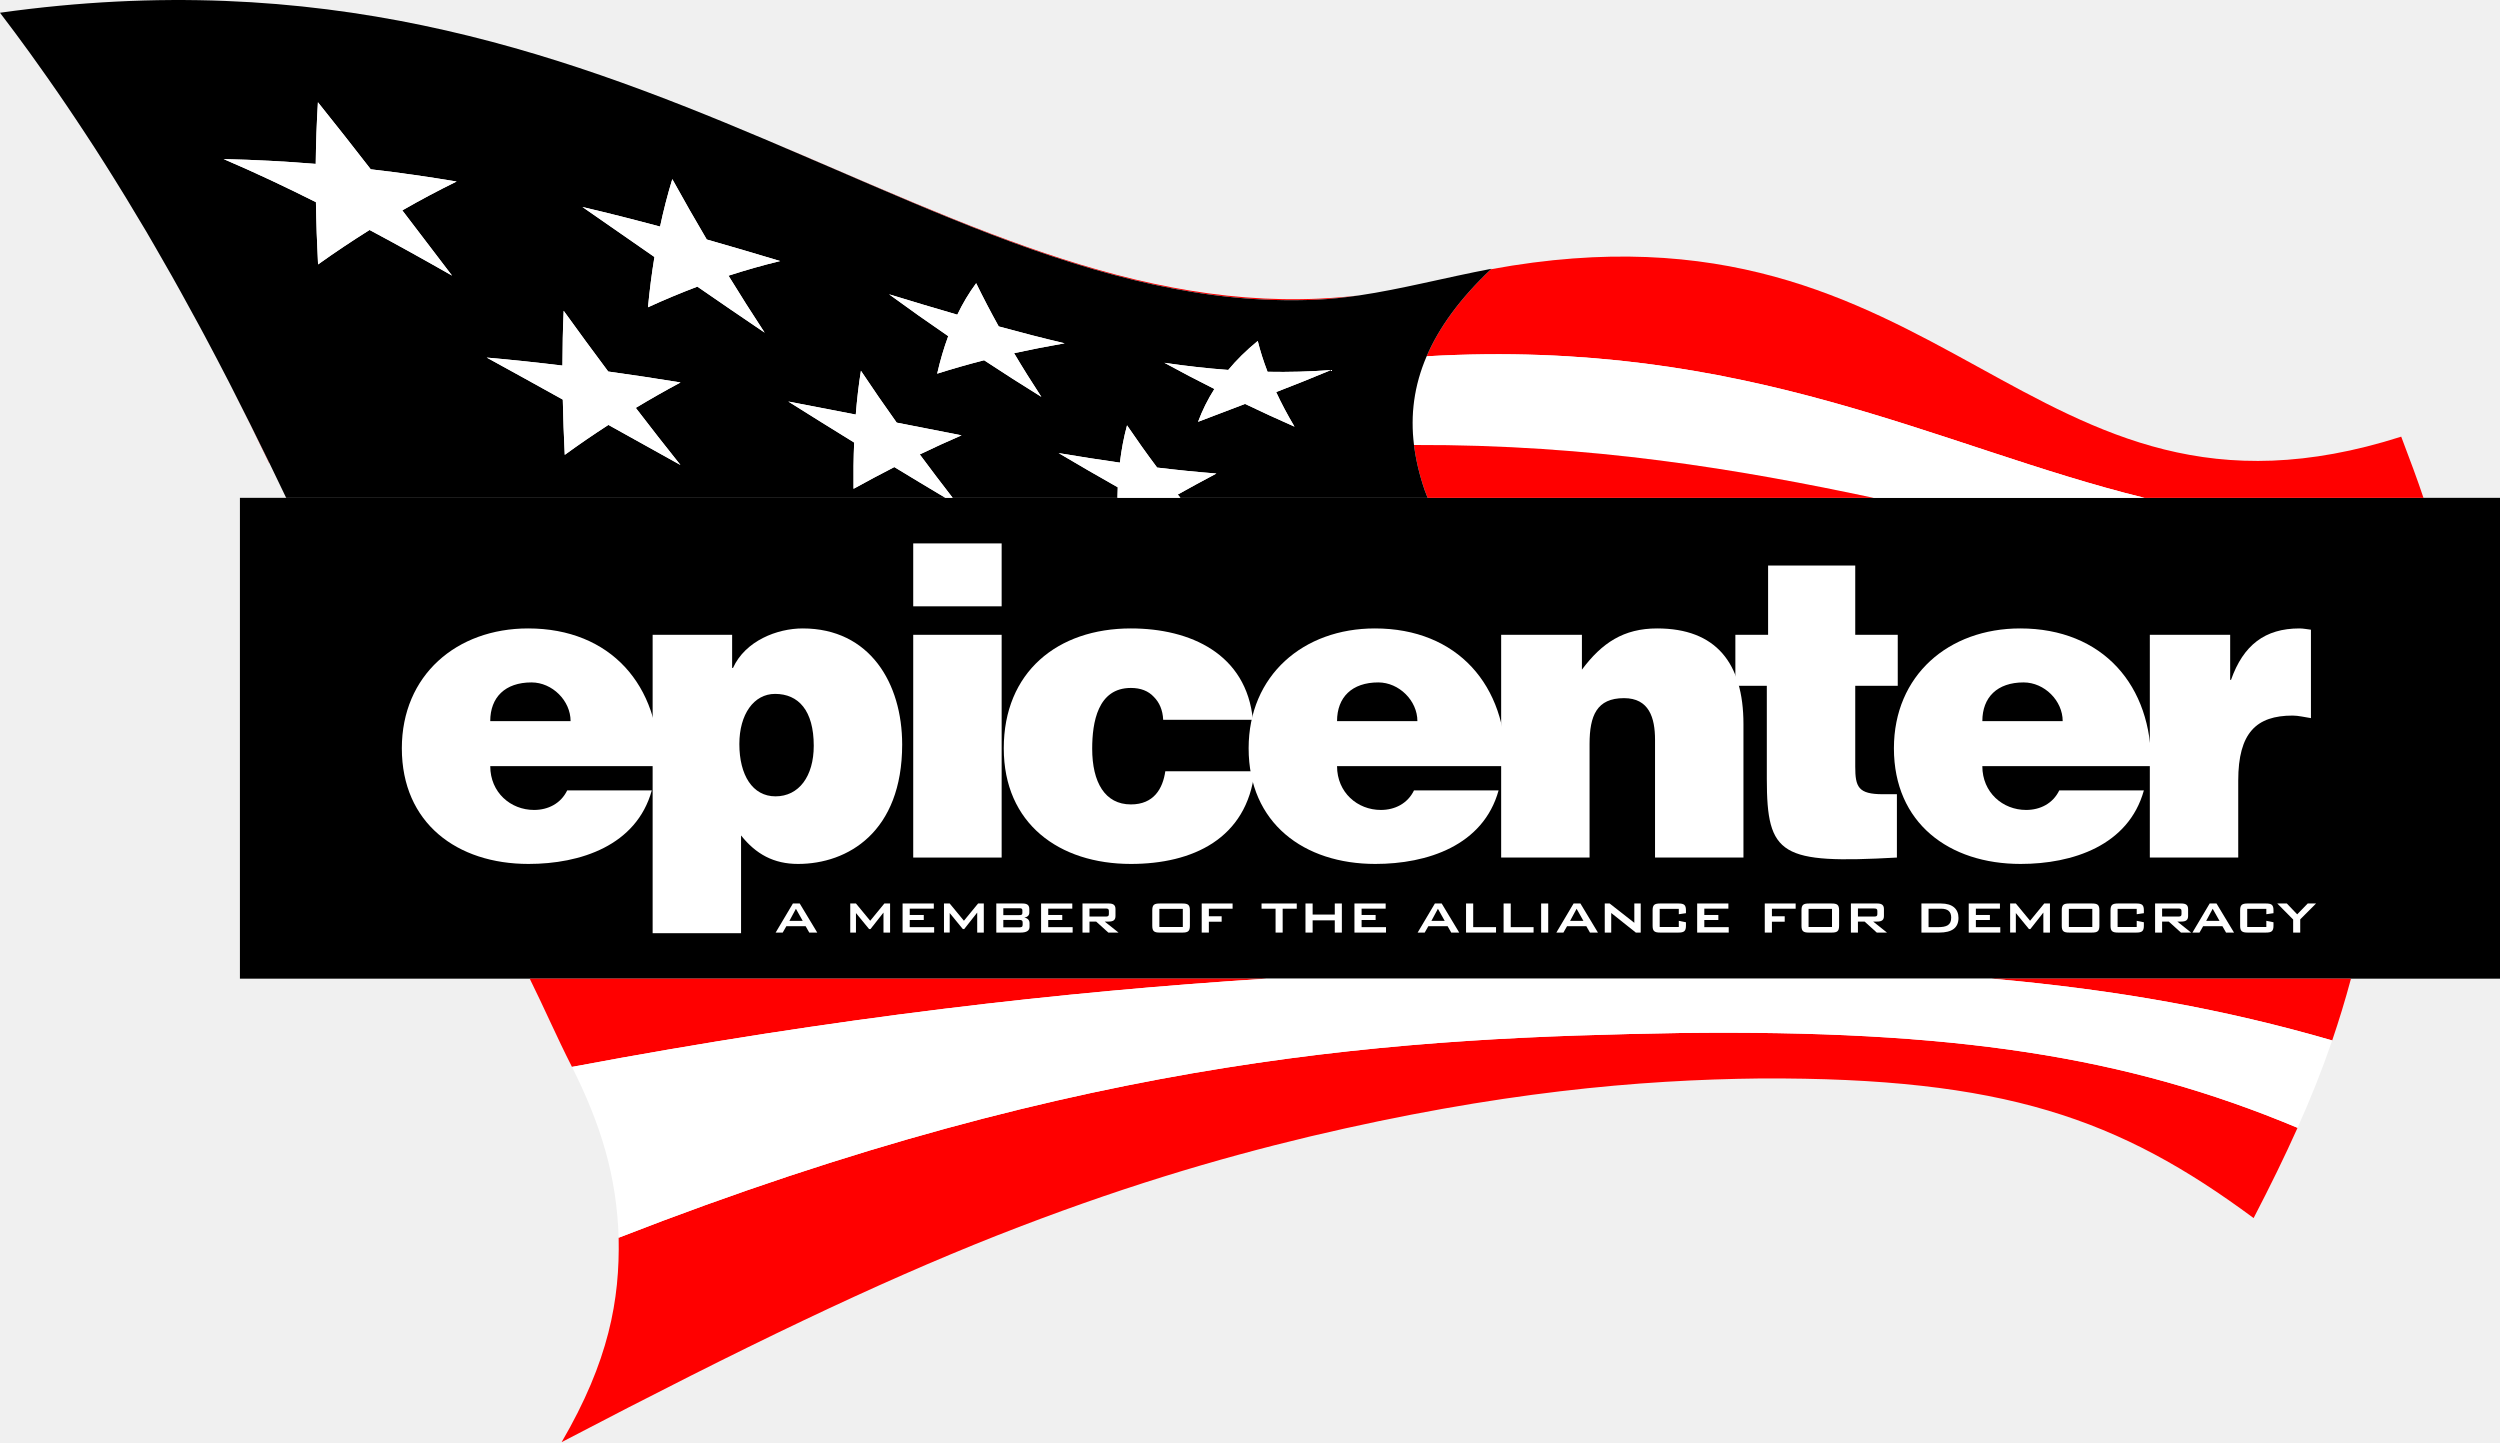
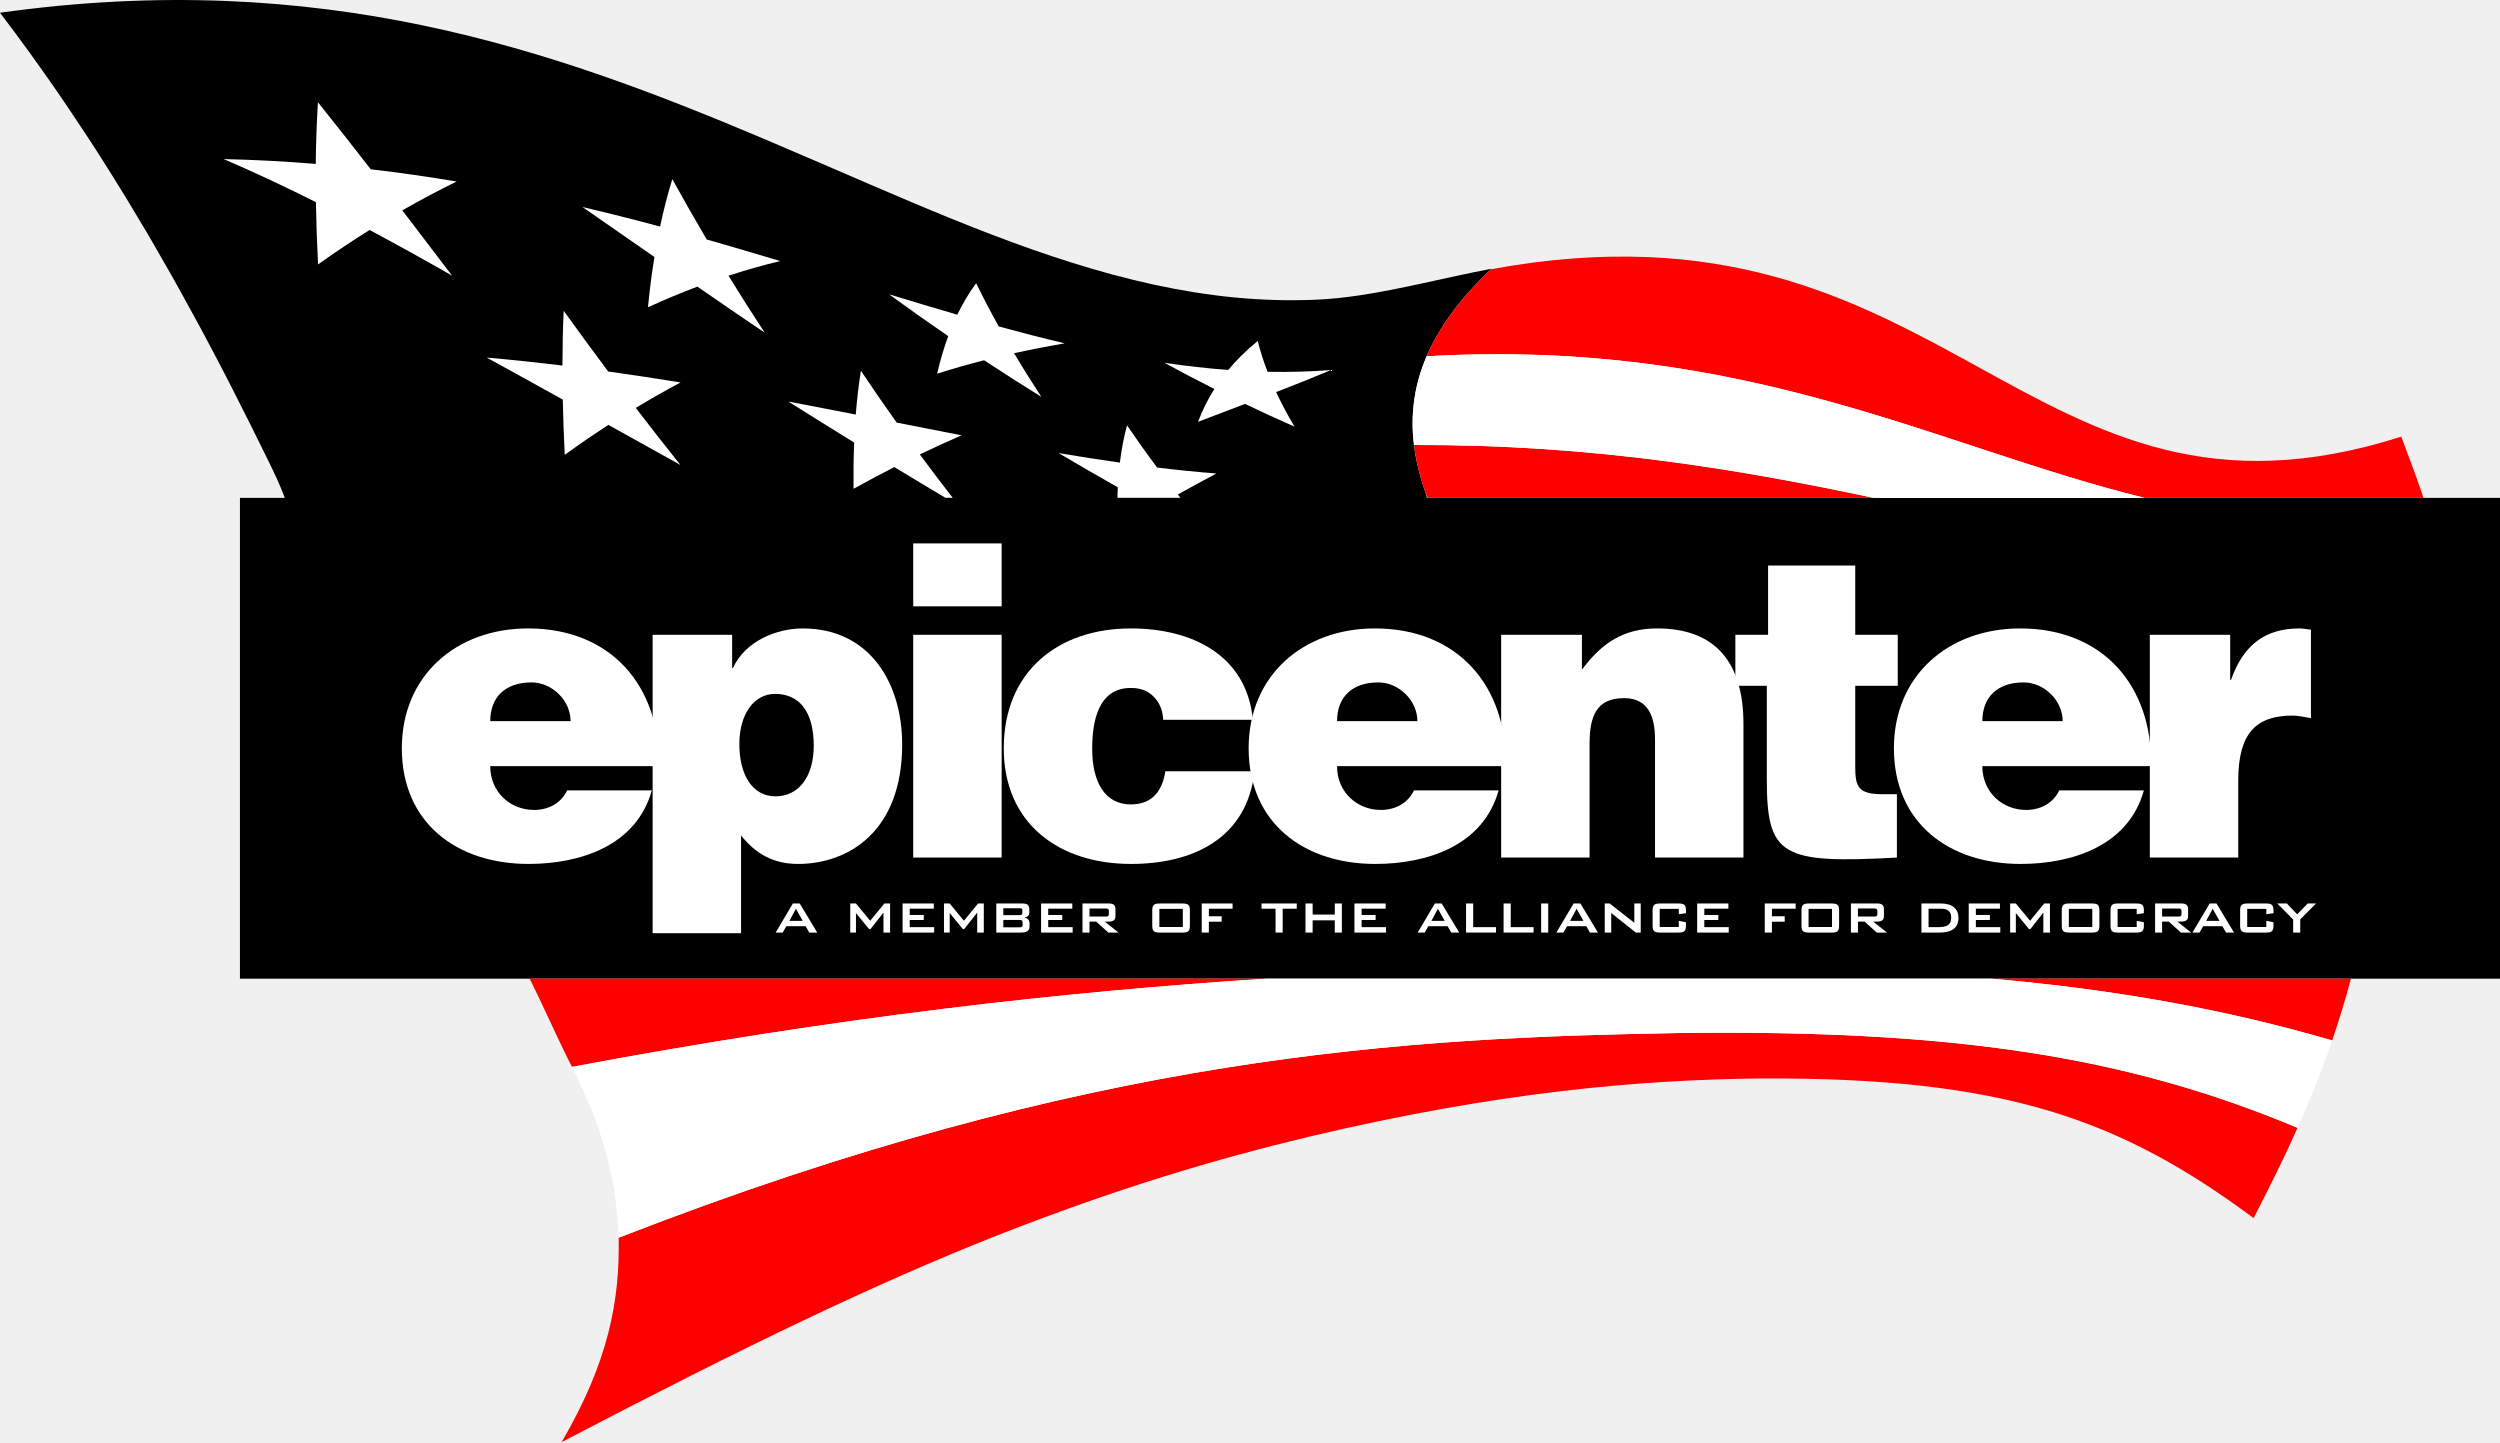
<svg xmlns="http://www.w3.org/2000/svg" version="1.1" id="Layer_1" x="0px" y="0px" width="100%" height="100%" viewBox="0 0 199.951 115.344" enable-background="new 0 0 199.951 115.344" xml:space="preserve">
+   <path d="M114.129,39.817c-0.061-0.284-0.123-0.441-0.176-0.595c-0.428-1.233-0.714-2.441-0.862-3.632  c-0.299-2.419,0.009-4.763,1.011-7.095c0.995-2.314,2.671-4.615,5.145-6.963c0.012-0.012,0.024-0.024,0.037-0.036  c-3.719,0.708-7.187,1.628-10.585,2.131c-1.142,0.169-2.275,0.291-3.408,0.343c-4.501,0.19-8.695-0.271-13.048-1.213  c-8.709-1.912-16.91-5.521-26.051-9.469c-1.683-0.727-3.377-1.455-5.089-2.18C44.194,3.959,25.662-2.575-0.001,1.019  C0.806,2.073,1.597,3.143,2.378,4.22c0.171,0.236,0.34,0.476,0.508,0.712c0.591,0.824,1.176,1.655,1.753,2.493  c0.237,0.344,0.473,0.69,0.707,1.036c0.495,0.729,0.982,1.465,1.469,2.203c0.261,0.4,0.524,0.797,0.783,1.199  c0.536,0.83,1.063,1.67,1.59,2.515c0.294,0.474,0.588,0.948,0.88,1.426c0.547,0.896,1.089,1.797,1.626,2.705  c0.239,0.407,0.475,0.82,0.713,1.229c0.446,0.771,0.892,1.545,1.332,2.326c0.24,0.425,0.479,0.852,0.715,1.279  c0.489,0.882,0.976,1.769,1.459,2.664c0.146,0.275,0.296,0.546,0.443,0.822c0.66,1.237,1.317,2.487,1.966,3.751  c0.081,0.158,0.162,0.318,0.242,0.476c1.005,1.97,2.003,3.964,2.979,5.966c0.418,0.855,0.829,1.722,1.236,2.796h-3.589v38.457  h180.763V39.817H114.129z" />
+   <path fill="#FFFFFF" d="M25.428,8.179c-0.101,1.663-0.155,3.257-0.175,4.93c-2.438-0.2-4.815-0.327-7.364-0.386  c2.599,1.115,4.977,2.241,7.379,3.447c0.026,1.676,0.084,3.286,0.171,4.979c1.371-0.979,2.705-1.867,4.119-2.756  c2.302,1.231,4.432,2.416,6.598,3.652c-1.327-1.744-2.616-3.432-3.979-5.219c1.444-0.83,2.851-1.574,4.344-2.309  c-2.278-0.379-4.495-0.701-6.869-0.977C28.253,11.738,26.889,9.998,25.428,8.179z" />
+   <path fill="#FFFFFF" d="M53.771,14.326c-0.383,1.254-0.699,2.483-0.979,3.795c-2.061-0.553-4.068-1.063-6.207-1.565  c1.993,1.382,3.854,2.674,5.757,3.999c-0.219,1.34-0.385,2.645-0.517,4.021c1.316-0.604,2.596-1.136,3.949-1.652  c1.852,1.283,3.594,2.468,5.383,3.681c-0.994-1.514-1.93-2.988-2.892-4.556c1.378-0.444,2.71-0.827,4.132-1.17  c-1.954-0.588-3.852-1.149-5.871-1.725C55.581,17.552,54.691,15.992,53.771,14.326z" />
+   <path fill="#FFFFFF" d="M76.565,25.169c-1.829-0.53-3.592-1.06-5.458-1.631c1.621,1.184,3.15,2.266,4.733,3.347  c-0.359,0.972-0.643,1.943-0.885,3.001c1.246-0.396,2.459-0.741,3.753-1.073c1.559,1.029,3.042,1.975,4.581,2.929  c-0.777-1.188-1.484-2.317-2.183-3.495c1.329-0.291,2.637-0.545,4.044-0.789c-1.768-0.416-3.474-0.858-5.273-1.351  c-0.649-1.17-1.232-2.288-1.804-3.456C77.487,23.445,77.001,24.263,76.565,25.169z" />
+   <path fill="#FFFFFF" d="M98.236,29.588c-1.722-0.127-3.37-0.314-5.106-0.571c1.363,0.743,2.652,1.418,3.997,2.093  c-0.54,0.852-0.958,1.699-1.307,2.627c1.224-0.474,2.435-0.929,3.759-1.432c1.337,0.643,2.617,1.227,3.956,1.819  c-0.571-0.965-1.046-1.858-1.468-2.767c1.406-0.544,2.816-1.101,4.391-1.762c-1.721,0.131-3.359,0.173-5.078,0.141  c-0.335-0.868-0.586-1.664-0.785-2.467C99.668,28.031,98.911,28.775,98.236,29.588z" />
+   <path fill="#FFFFFF" d="M44.984,29.238c-2.018-0.246-3.978-0.455-6.056-0.639c2.101,1.149,4.063,2.24,6.084,3.361  c0.03,1.491,0.083,2.92,0.157,4.419c1.172-0.854,2.302-1.624,3.491-2.395c1.978,1.099,3.838,2.132,5.76,3.205  c-1.213-1.519-2.366-2.993-3.572-4.567c1.201-0.721,2.358-1.38,3.582-2.034c-1.931-0.312-3.801-0.599-5.785-0.874  c-1.205-1.613-2.357-3.184-3.563-4.857C45.017,26.333,44.987,27.748,44.984,29.238z" />
+   <path fill="#FFFFFF" d="M76.905,34.817c-1.734-0.337-3.41-0.667-5.187-1.016c-0.995-1.396-1.92-2.733-2.861-4.149  c-0.185,1.158-0.315,2.291-0.412,3.504c-1.806-0.356-3.55-0.692-5.399-1.044c1.801,1.132,3.5,2.193,5.27,3.282  c-0.051,1.235-0.064,2.437-0.05,3.7c1.099-0.606,2.153-1.17,3.262-1.739c1.387,0.845,2.728,1.65,4.087,2.461h0.581  c-0.898-1.162-1.763-2.298-2.632-3.472C74.686,35.807,75.763,35.311,76.905,34.817z" />
+   <path fill="#FFFFFF" d="M97.289,37.871c-1.589-0.124-3.125-0.28-4.741-0.476c-0.873-1.165-1.646-2.258-2.407-3.378  c-0.263,0.966-0.443,1.933-0.572,2.984c-1.64-0.233-3.223-0.483-4.899-0.764c1.601,0.945,3.125,1.833,4.729,2.737  c-0.015,0.28-0.017,0.562-0.024,0.842h5.038c-0.071-0.088-0.145-0.176-0.214-0.264C95.226,38.978,96.221,38.436,97.289,37.871z" />
+   <path fill="#FF0000" d="M180.245,97.422c-10.745-7.956-19.961-11.259-39.439-11.167l0,0c-9.74,0.108-20.983,1.085-36.007,4.635l0,0  c-7.511,1.799-15.43,4.138-25.102,7.943l0,0c-9.679,3.829-20.03,8.802-34.778,16.51l0,0c3.777-6.472,4.662-11.38,4.561-16.349l0,0  l0,0l0,0c37.859-14.765,63.147-16.001,84.908-16.374l0,0c21.762-0.267,35.672,1.836,49.371,7.583l0,0l0,0l0,0  C182.698,92.565,181.629,94.751,180.245,97.422z" />
+   <path fill="#FF0000" d="M119.247,21.533c-2.475,2.348-4.15,4.649-5.146,6.963c25.622-1.47,40.87,7.259,57.407,11.321h22.323  c-0.469-1.413-1.056-2.983-1.781-4.893C161.83,44.576,156.088,14.757,119.247,21.533z" />
+   <path fill="#FF0000" d="M113.953,39.223c0.069,0.199,0.152,0.396,0.229,0.595h35.665c-10.726-2.278-22.51-4.276-36.757-4.227  C113.239,36.781,113.525,37.989,113.953,39.223z" />
+   <g>
+     <path fill="#FF0000" d="M159.296,78.274c10.02,0.892,18.687,2.454,27.234,4.941c0.549-1.613,1.035-3.2,1.502-4.941H159.296z" />
+     <path fill="#FF0000" d="M42.367,78.274c1.159,2.334,2.155,4.651,3.38,7.058c21.158-3.983,39.385-6.025,55.555-7.058H42.367z" />
+   </g>
  <g>
    <g>
-       <path fill="#FF0000" d="M180.245,97.422c-10.745-7.956-19.961-11.259-39.439-11.167l0,0c-9.74,0.108-20.983,1.085-36.007,4.635    l0,0c-7.511,1.799-15.43,4.138-25.102,7.943l0,0c-9.679,3.829-20.03,8.802-34.778,16.51l0,0c3.777-6.472,4.662-11.38,4.561-16.349    l0,0l0,0l0,0c37.859-14.765,63.147-16.001,84.908-16.374l0,0c21.762-0.267,35.672,1.836,49.371,7.583l0,0l0,0l0,0    C182.698,92.565,181.629,94.751,180.245,97.422z" />
-       <rect x="19.189" y="39.817" width="180.763" height="38.457" />
-       <path fill="#FFFFFF" d="M39.21,57.674c0-1.904,1.19-3.094,3.298-3.094c1.666,0,3.128,1.462,3.128,3.094H39.21z M52.709,61.278    c0.102-6.46-3.876-11.016-10.472-11.016c-5.712,0-10.098,3.74-10.098,9.588c0,5.984,4.42,9.248,10.132,9.248    c4.148,0,8.636-1.462,9.86-5.882h-6.766c-0.51,1.054-1.53,1.564-2.652,1.564c-1.87,0-3.502-1.394-3.502-3.502H52.709z" />
-       <path fill="#FFFFFF" d="M62.024,63.692c-1.836,0-2.89-1.7-2.89-4.182c0-2.38,1.156-4.012,2.856-4.012    c1.87,0,3.094,1.326,3.094,4.148C65.084,62.094,63.894,63.692,62.024,63.692z M52.198,50.772V74.64h7.072v-7.82    c1.19,1.496,2.618,2.278,4.556,2.278c3.978,0,8.33-2.55,8.33-9.554c0-4.896-2.584-9.282-7.956-9.282    c-2.04,0-4.59,0.986-5.576,3.162h-0.068v-2.652H52.198z" />
-       <path fill="#FFFFFF" d="M73.04,68.588V50.772h7.072v17.816H73.04z M73.04,43.462h7.072v5.032H73.04V43.462z" />
-       <path fill="#FFFFFF" d="M93.032,57.572c-0.034-0.782-0.306-1.394-0.748-1.836c-0.442-0.476-1.054-0.714-1.836-0.714    c-2.652,0-3.094,2.754-3.094,4.862c0,2.686,1.02,4.454,3.094,4.454c1.836,0,2.55-1.258,2.754-2.652h7.14    c-0.612,5.406-4.964,7.412-9.894,7.412c-5.746,0-10.166-3.23-10.166-9.248c0-6.086,4.284-9.588,10.166-9.588    c4.76,0,9.248,2.04,9.758,7.31H93.032z" />
-       <path fill="#FFFFFF" d="M106.938,57.674c0-1.904,1.19-3.094,3.298-3.094c1.666,0,3.128,1.462,3.128,3.094H106.938z     M120.436,61.278c0.102-6.46-3.876-11.016-10.472-11.016c-5.712,0-10.098,3.74-10.098,9.588c0,5.984,4.42,9.248,10.132,9.248    c4.148,0,8.636-1.462,9.86-5.882h-6.766c-0.51,1.054-1.53,1.564-2.652,1.564c-1.87,0-3.502-1.394-3.502-3.502H120.436z" />
-       <path fill="#FFFFFF" d="M120.062,50.772h6.46v2.788c1.598-2.142,3.332-3.298,6.018-3.298c4.692,0,6.902,2.754,6.902,7.65v10.676    h-7.072V59.17c0-1.768-0.476-3.332-2.482-3.332c-2.176,0-2.754,1.394-2.754,3.672v9.078h-7.071V50.772z" />
-       <path fill="#FFFFFF" d="M151.715,68.588c-9.282,0.51-10.404-0.136-10.404-6.29v-7.446h-2.516v-4.08h2.618V45.23h6.97v5.542h3.4    v4.08h-3.4v6.46c0,1.632,0.238,2.21,2.21,2.21h1.122V68.588z" />
-       <path fill="#FFFFFF" d="M158.549,57.674c0-1.904,1.19-3.094,3.298-3.094c1.666,0,3.128,1.462,3.128,3.094H158.549z     M172.047,61.278c0.102-6.46-3.876-11.016-10.473-11.016c-5.712,0-10.098,3.74-10.098,9.588c0,5.984,4.42,9.248,10.132,9.248    c4.148,0,8.636-1.462,9.86-5.882h-6.767c-0.51,1.054-1.529,1.564-2.651,1.564c-1.87,0-3.502-1.394-3.502-3.502H172.047z" />
-       <path fill="#FFFFFF" d="M171.944,50.772h6.426v3.604h0.068c0.985-2.788,2.72-4.114,5.474-4.114c0.306,0,0.612,0.068,0.918,0.102    v7.072c-0.476-0.068-0.986-0.204-1.462-0.204c-2.89,0-4.353,1.36-4.353,5.202v6.154h-7.071V50.772z" />
-       <path fill="#FFFFFF" d="M63.136,73.653l0.522-0.968l0.544,0.968H63.136z M62.036,74.588h0.566l0.292-0.512h1.54l0.292,0.512h0.638    l-1.402-2.327h-0.545L62.036,74.588z" />
-       <path fill="#FFFFFF" d="M68.003,74.588h0.457v-1.562l1.051,1.282h0.11l1.04-1.32v1.601h0.528v-2.327h-0.457l-1.133,1.381    l-1.139-1.381h-0.457V74.588z" />
-       <path fill="#FFFFFF" d="M72.189,72.261h2.497v0.413h-1.925v0.506h1.122v0.402h-1.122v0.572h1.953v0.435h-2.525V72.261z" />
-       <path fill="#FFFFFF" d="M75.5,72.261h0.456l1.139,1.381l1.133-1.381h0.457v2.327h-0.528v-1.601l-1.039,1.32h-0.11l-1.05-1.282    v1.562H75.5V72.261z" />
-       <path fill="#FFFFFF" d="M81.517,73.576c0.192,0,0.275,0.039,0.275,0.209v0.176c0,0.17-0.082,0.209-0.275,0.209h-1.271v-0.594    H81.517z M81.517,72.641c0.176,0,0.253,0.027,0.253,0.165v0.22c0,0.138-0.082,0.165-0.253,0.165h-1.271v-0.55H81.517z     M79.685,74.588h1.936c0.479,0,0.721-0.148,0.721-0.456v-0.297c0-0.237-0.149-0.401-0.413-0.446    c0.253-0.044,0.396-0.181,0.396-0.396v-0.28c0-0.33-0.176-0.451-0.55-0.451h-2.09V74.588z" />
-       <path fill="#FFFFFF" d="M83.266,72.261h2.497v0.413h-1.925v0.506h1.122v0.402h-1.122v0.572h1.953v0.435h-2.524V72.261z" />
-       <path fill="#FFFFFF" d="M88.43,72.663c0.17,0,0.258,0.033,0.258,0.187v0.27c0,0.154-0.088,0.187-0.258,0.187h-1.293v-0.643H88.43z     M86.577,74.588h0.561v-0.88h0.533l0.974,0.88h0.814l-1.105-0.88h0.319c0.374,0,0.544-0.126,0.544-0.446v-0.55    c0-0.325-0.17-0.451-0.544-0.451h-2.095V74.588z" />
-       <path fill="#FFFFFF" d="M92.726,74.143v-1.452h1.876v1.452H92.726z M92.159,72.812v1.227c0,0.44,0.143,0.55,0.605,0.55h1.799    c0.456,0,0.605-0.11,0.605-0.55v-1.227c0-0.446-0.148-0.55-0.605-0.55h-1.799C92.308,72.261,92.159,72.366,92.159,72.812z" />
-       <path fill="#FFFFFF" d="M96.113,72.261h2.47v0.418h-1.898v0.605h1.023v0.435h-1.023v0.869h-0.572V72.261z" />
-       <path fill="#FFFFFF" d="M102.587,74.588h-0.566v-1.909h-1.122v-0.418h2.816v0.418h-1.127V74.588z" />
-       <path fill="#FFFFFF" d="M104.413,72.261h0.572v0.886h1.771v-0.886h0.566v2.327h-0.566v-0.979h-1.771v0.979h-0.572V72.261z" />
-       <path fill="#FFFFFF" d="M108.329,72.261h2.497v0.413h-1.925v0.506h1.122v0.402h-1.122v0.572h1.952v0.435h-2.524V72.261z" />
-       <path fill="#FFFFFF" d="M114.483,73.653l0.522-0.968l0.544,0.968H114.483z M113.383,74.588h0.566l0.291-0.512h1.54l0.291,0.512    h0.639l-1.403-2.327h-0.544L113.383,74.588z" />
-       <path fill="#FFFFFF" d="M117.255,72.261h0.572v1.892h1.826v0.435h-2.398V72.261z" />
-       <path fill="#FFFFFF" d="M120.258,72.261h0.572v1.892h1.826v0.435h-2.398V72.261z" />
-       <path fill="#FFFFFF" d="M123.261,72.261h0.566v2.327h-0.566V72.261z" />
-       <path fill="#FFFFFF" d="M125.576,73.653l0.522-0.968l0.545,0.968H125.576z M124.477,74.588h0.566l0.291-0.512h1.54l0.292,0.512    h0.638l-1.402-2.327h-0.545L124.477,74.588z" />
-       <path fill="#FFFFFF" d="M128.349,72.261h0.391l1.974,1.546v-1.546h0.512v2.327h-0.391l-1.969-1.567v1.567h-0.517V72.261z" />
-       <path fill="#FFFFFF" d="M132.743,72.691v1.452h1.528v-0.495l0.572,0.115v0.275c0,0.434-0.148,0.55-0.61,0.55h-1.452    c-0.468,0-0.605-0.121-0.605-0.55v-1.227c0-0.435,0.143-0.55,0.605-0.55h1.452c0.462,0,0.61,0.11,0.61,0.55v0.226l-0.572,0.083    v-0.429H132.743z" />
-       <path fill="#FFFFFF" d="M135.74,72.261h2.497v0.413h-1.925v0.506h1.122v0.402h-1.122v0.572h1.952v0.435h-2.524V72.261z" />
-       <path fill="#FFFFFF" d="M141.147,72.261h2.47v0.418h-1.898v0.605h1.023v0.435h-1.023v0.869h-0.572V72.261z" />
-       <path fill="#FFFFFF" d="M144.65,74.143v-1.452h1.875v1.452H144.65z M144.084,72.812v1.227c0,0.44,0.143,0.55,0.605,0.55h1.799    c0.456,0,0.604-0.11,0.604-0.55v-1.227c0-0.446-0.148-0.55-0.604-0.55h-1.799C144.232,72.261,144.084,72.366,144.084,72.812z" />
-       <path fill="#FFFFFF" d="M148.038,72.261h2.096c0.374,0,0.544,0.126,0.544,0.451v0.55c0,0.319-0.17,0.446-0.544,0.446h-0.319    l1.105,0.88h-0.814l-0.974-0.88h-0.534v0.88h-0.561V72.261z M148.599,72.663v0.643h1.293c0.171,0,0.259-0.033,0.259-0.187v-0.27    c0-0.154-0.088-0.187-0.259-0.187H148.599z" />
-       <path fill="#FFFFFF" d="M154.247,74.153v-1.474h1.001c0.539,0,0.809,0.226,0.809,0.71c0,0.605-0.357,0.765-1.078,0.765H154.247z     M153.676,74.588h1.424c1.023,0,1.54-0.385,1.54-1.171c0-0.721-0.479-1.155-1.396-1.155h-1.567V74.588z" />
-       <path fill="#FFFFFF" d="M157.459,72.261h2.497v0.413h-1.925v0.506h1.122v0.402h-1.122v0.572h1.953v0.435h-2.525V72.261z" />
-       <path fill="#FFFFFF" d="M160.771,72.261h0.456l1.139,1.381l1.133-1.381h0.457v2.327h-0.528v-1.601l-1.039,1.32h-0.11l-1.051-1.282    v1.562h-0.456V72.261z" />
-       <path fill="#FFFFFF" d="M165.506,72.261h1.799c0.456,0,0.605,0.104,0.605,0.55v1.227c0,0.44-0.148,0.55-0.605,0.55h-1.799    c-0.462,0-0.605-0.11-0.605-0.55v-1.227C164.9,72.366,165.05,72.261,165.506,72.261z M167.343,74.143v-1.452h-1.875v1.452H167.343    z" />
-       <path fill="#FFFFFF" d="M169.367,72.691v1.452h1.528v-0.495l0.572,0.115v0.275c0,0.434-0.148,0.55-0.61,0.55h-1.452    c-0.468,0-0.604-0.121-0.604-0.55v-1.227c0-0.435,0.143-0.55,0.604-0.55h1.452c0.462,0,0.61,0.11,0.61,0.55v0.226l-0.572,0.083    v-0.429H169.367z" />
-       <path fill="#FFFFFF" d="M174.218,72.663c0.171,0,0.259,0.033,0.259,0.187v0.27c0,0.154-0.088,0.187-0.259,0.187h-1.292v-0.643    H174.218z M172.364,74.588h0.562v-0.88h0.533l0.974,0.88h0.814l-1.105-0.88h0.319c0.374,0,0.544-0.126,0.544-0.446v-0.55    c0-0.325-0.17-0.451-0.544-0.451h-2.096V74.588z" />
-       <path fill="#FFFFFF" d="M176.45,73.653l0.522-0.968l0.545,0.968H176.45z M175.351,74.588h0.566l0.291-0.512h1.54l0.292,0.512    h0.638l-1.402-2.327h-0.545L175.351,74.588z" />
-       <path fill="#FFFFFF" d="M179.733,72.691v1.452h1.529v-0.495l0.572,0.115v0.275c0,0.434-0.148,0.55-0.61,0.55h-1.452    c-0.468,0-0.605-0.121-0.605-0.55v-1.227c0-0.435,0.143-0.55,0.605-0.55h1.452c0.462,0,0.61,0.11,0.61,0.55v0.226l-0.572,0.083    v-0.429H179.733z" />
-       <path fill="#FFFFFF" d="M183.407,73.543l-1.271-1.282h0.765l0.83,0.869l0.842-0.869h0.665l-1.265,1.271v1.056h-0.566V73.543z" />
+       <path fill="#FFFFFF" d="M114.102,28.496c-1.002,2.332-1.31,4.676-1.011,7.095c14.247-0.05,26.031,1.948,36.757,4.227h21.661    C154.972,35.755,139.724,27.026,114.102,28.496z" />
+     </g>
+     <path fill="#FFFFFF" d="M101.296,78.274c-16.169,1.032-34.393,3.074-55.549,7.058c2.295,4.58,3.577,8.704,3.732,13.662   c37.861-14.765,63.147-16.002,84.909-16.374c21.762-0.266,35.674,1.836,49.37,7.583c1.055-2.363,1.91-4.484,2.771-6.987   c-8.549-2.487-17.216-4.05-27.234-4.941H101.296z" />
+     <g>
      <g>
-         <path fill="#FF0000" d="M7.598,11.863c-0.259-0.402-0.522-0.799-0.783-1.199C7.074,11.065,7.338,11.458,7.598,11.863z" />
-         <path fill="#FF0000" d="M5.346,8.461c-0.234-0.346-0.47-0.692-0.707-1.036C4.876,7.769,5.111,8.113,5.346,8.461z" />
-         <path fill="#FF0000" d="M2.886,4.932C2.718,4.695,2.549,4.456,2.378,4.22C2.549,4.456,2.718,4.695,2.886,4.932z" />
-         <path fill="#FF0000" d="M119.247,21.533c-2.475,2.348-4.15,4.649-5.146,6.963c25.622-1.47,40.87,7.259,57.407,11.321h22.323     c-0.469-1.413-1.056-2.983-1.781-4.893C161.83,44.576,156.088,14.757,119.247,21.533z" />
-         <path fill="#FF0000" d="M92.243,22.758c4.353,0.941,8.547,1.402,13.048,1.213c1.133-0.052,2.267-0.174,3.408-0.343     c-16.494,1.91-30.899-5.509-47.596-12.519c1.712,0.725,3.406,1.453,5.089,2.18C75.333,17.237,83.534,20.846,92.243,22.758z" />
-         <path fill="#FFFFFF" d="M12.406,19.737c-0.238-0.408-0.474-0.821-0.713-1.229C11.933,18.916,12.168,19.329,12.406,19.737z" />
-         <path fill="#FFFFFF" d="M114.102,28.496c-1.002,2.332-1.31,4.676-1.011,7.095c14.247-0.05,26.031,1.948,36.757,4.227h21.661     C154.972,35.755,139.724,27.026,114.102,28.496z" />
-         <path fill="#FFFFFF" d="M14.453,23.343c-0.236-0.428-0.475-0.854-0.715-1.279C13.978,22.488,14.216,22.914,14.453,23.343z" />
-         <path fill="#FFFFFF" d="M10.067,15.804c-0.292-0.477-0.586-0.952-0.88-1.426C9.481,14.852,9.776,15.328,10.067,15.804z" />
-         <path fill="#FF0000" d="M16.356,26.829c-0.148-0.276-0.297-0.547-0.443-0.822C16.059,26.28,16.209,26.556,16.356,26.829z" />
-         <path fill="#FF0000" d="M21.518,37.024c0.009-0.002,0.017-0.003,0.024-0.003c-0.976-2.002-1.974-3.996-2.978-5.966     C19.562,33.014,20.541,34.99,21.518,37.024z" />
-         <path fill="#FF0000" d="M113.953,39.223c0.069,0.199,0.152,0.396,0.229,0.595h35.665c-10.726-2.278-22.51-4.276-36.757-4.227     C113.239,36.781,113.525,37.989,113.953,39.223z" />
-         <path d="M113.091,35.591c-0.299-2.419,0.009-4.763,1.011-7.095c0.995-2.314,2.671-4.615,5.146-6.963     c0.012-0.012,0.024-0.024,0.037-0.036c-3.719,0.708-7.187,1.628-10.585,2.131c-1.142,0.169-2.275,0.291-3.408,0.343     c-4.501,0.189-8.695-0.271-13.048-1.213c-8.709-1.912-16.91-5.521-26.051-9.469c-1.683-0.727-3.377-1.455-5.089-2.18     C44.194,3.959,25.662-2.575-0.001,1.019C0.806,2.073,1.597,3.143,2.378,4.22c0.171,0.236,0.34,0.475,0.508,0.712     c0.591,0.824,1.176,1.655,1.753,2.493c0.237,0.344,0.473,0.69,0.707,1.036c0.495,0.728,0.982,1.465,1.469,2.203     c0.261,0.4,0.525,0.797,0.783,1.199c0.536,0.83,1.063,1.67,1.59,2.515c0.294,0.474,0.588,0.948,0.88,1.426     c0.547,0.896,1.089,1.797,1.626,2.705c0.239,0.407,0.475,0.82,0.713,1.229c0.446,0.771,0.892,1.545,1.332,2.326     c0.24,0.425,0.479,0.852,0.715,1.279c0.489,0.882,0.976,1.769,1.459,2.664c0.146,0.275,0.296,0.546,0.443,0.822     c0.66,1.237,1.317,2.487,1.966,3.751c0.081,0.158,0.162,0.318,0.242,0.476c1.005,1.97,2.003,3.964,2.978,5.966     c0.455,0.932,0.903,1.865,1.346,2.796h52.727c-1.359-0.811-2.7-1.616-4.087-2.461c-1.108,0.569-2.163,1.133-3.262,1.739     c-0.015-1.264-0.001-2.465,0.05-3.7c-1.77-1.089-3.469-2.15-5.27-3.282c1.85,0.352,3.594,0.688,5.399,1.044     c0.097-1.213,0.228-2.346,0.412-3.504c0.941,1.415,1.866,2.752,2.861,4.149c1.776,0.349,3.452,0.679,5.187,1.016     c-1.143,0.493-2.22,0.989-3.342,1.528c0.869,1.174,1.733,2.31,2.632,3.472h13.179c0.008-0.28,0.01-0.562,0.024-0.842     c-1.604-0.904-3.129-1.792-4.729-2.737c1.677,0.28,3.26,0.53,4.899,0.764c0.129-1.052,0.31-2.019,0.572-2.984     c0.762,1.12,1.534,2.213,2.407,3.378c1.616,0.195,3.152,0.352,4.741,0.476c-1.068,0.564-2.063,1.106-3.091,1.683     c0.069,0.088,0.143,0.176,0.214,0.264h19.771c-0.077-0.198-0.16-0.396-0.229-0.595C113.525,37.989,113.239,36.781,113.091,35.591     z M100.595,27.27c0.199,0.803,0.45,1.599,0.785,2.467c1.719,0.032,3.357-0.01,5.078-0.141c-1.574,0.661-2.984,1.218-4.391,1.762     c0.422,0.908,0.896,1.802,1.468,2.767c-1.339-0.593-2.619-1.177-3.956-1.819c-1.324,0.503-2.535,0.958-3.759,1.432     c0.349-0.928,0.767-1.775,1.307-2.627c-1.345-0.675-2.634-1.35-3.997-2.093c1.736,0.257,3.385,0.444,5.106,0.571     C98.911,28.775,99.668,28.031,100.595,27.27z M79.878,26.107c1.8,0.493,3.506,0.934,5.273,1.351     c-1.407,0.244-2.715,0.498-4.044,0.789c0.698,1.178,1.405,2.307,2.183,3.495c-1.539-0.954-3.022-1.899-4.581-2.929     c-1.294,0.332-2.507,0.678-3.753,1.073c0.242-1.058,0.525-2.029,0.885-3.001c-1.583-1.081-3.112-2.163-4.733-3.347     c1.866,0.571,3.629,1.101,5.458,1.631c0.436-0.906,0.922-1.724,1.509-2.519C78.646,23.818,79.229,24.937,79.878,26.107z      M56.526,19.154c2.02,0.575,3.917,1.137,5.871,1.725c-1.422,0.343-2.754,0.726-4.132,1.17c0.962,1.567,1.897,3.042,2.892,4.556     c-1.789-1.213-3.531-2.397-5.383-3.681c-1.353,0.517-2.633,1.049-3.949,1.652c0.132-1.377,0.298-2.682,0.517-4.021     c-1.903-1.325-3.764-2.617-5.757-3.999c2.139,0.503,4.146,1.013,6.207,1.565c0.279-1.312,0.596-2.541,0.979-3.795     C54.691,15.992,55.581,17.552,56.526,19.154z M29.651,13.54c2.374,0.276,4.591,0.599,6.869,0.977     c-1.493,0.734-2.899,1.479-4.344,2.309c1.362,1.787,2.651,3.475,3.979,5.219c-2.166-1.236-4.296-2.422-6.598-3.652     c-1.414,0.889-2.748,1.777-4.119,2.756c-0.087-1.692-0.145-3.303-0.171-4.979c-2.401-1.206-4.78-2.332-7.379-3.447     c2.549,0.059,4.927,0.186,7.364,0.386c0.02-1.673,0.073-3.267,0.175-4.93C26.889,9.998,28.253,11.738,29.651,13.54z      M48.646,29.715c1.984,0.275,3.854,0.562,5.785,0.874c-1.224,0.654-2.381,1.313-3.582,2.034c1.206,1.574,2.359,3.049,3.572,4.567     c-1.922-1.073-3.781-2.106-5.76-3.205c-1.189,0.771-2.319,1.54-3.491,2.395c-0.074-1.499-0.127-2.928-0.157-4.419     c-2.021-1.121-3.983-2.212-6.084-3.361c2.078,0.184,4.038,0.393,6.056,0.639c0.003-1.49,0.032-2.905,0.098-4.38     C46.288,26.531,47.44,28.102,48.646,29.715z" />
-         <path fill="#FFFFFF" d="M25.428,8.179c-0.101,1.663-0.155,3.257-0.175,4.93c-2.438-0.2-4.815-0.327-7.364-0.386     c2.599,1.115,4.977,2.241,7.379,3.447c0.026,1.676,0.084,3.286,0.171,4.979c1.371-0.979,2.705-1.867,4.119-2.756     c2.302,1.231,4.432,2.416,6.598,3.652c-1.327-1.744-2.616-3.432-3.979-5.219c1.444-0.83,2.851-1.574,4.344-2.309     c-2.278-0.379-4.495-0.701-6.869-0.977C28.253,11.738,26.889,9.998,25.428,8.179z" />
-         <path fill="#FFFFFF" d="M53.771,14.326c-0.383,1.254-0.699,2.483-0.979,3.795c-2.061-0.553-4.068-1.063-6.207-1.565     c1.993,1.382,3.854,2.674,5.757,3.999c-0.219,1.34-0.385,2.645-0.517,4.021c1.316-0.604,2.596-1.136,3.949-1.652     c1.852,1.283,3.594,2.468,5.383,3.681c-0.994-1.514-1.93-2.988-2.892-4.556c1.378-0.444,2.71-0.827,4.132-1.17     c-1.954-0.588-3.852-1.149-5.871-1.725C55.581,17.552,54.691,15.992,53.771,14.326z" />
-         <path fill="#FFFFFF" d="M76.565,25.169c-1.829-0.53-3.592-1.06-5.458-1.631c1.621,1.184,3.15,2.266,4.733,3.347     c-0.359,0.972-0.643,1.943-0.885,3.001c1.246-0.396,2.459-0.741,3.753-1.073c1.559,1.029,3.042,1.975,4.581,2.929     c-0.777-1.188-1.484-2.317-2.183-3.495c1.329-0.291,2.637-0.545,4.044-0.789c-1.768-0.416-3.474-0.858-5.273-1.351     c-0.649-1.17-1.232-2.288-1.804-3.456C77.487,23.445,77.001,24.263,76.565,25.169z" />
-         <path fill="#FFFFFF" d="M98.236,29.588c-1.722-0.127-3.37-0.314-5.106-0.571c1.363,0.743,2.652,1.418,3.997,2.093     c-0.54,0.852-0.958,1.699-1.307,2.627c1.224-0.474,2.435-0.929,3.759-1.432c1.337,0.643,2.617,1.227,3.956,1.819     c-0.571-0.965-1.046-1.858-1.468-2.767c1.406-0.544,2.816-1.101,4.391-1.762c-1.721,0.131-3.359,0.173-5.078,0.141     c-0.335-0.868-0.586-1.664-0.785-2.467C99.668,28.031,98.911,28.775,98.236,29.588z" />
-         <path fill="#FFFFFF" d="M44.984,29.238c-2.018-0.246-3.978-0.455-6.056-0.639c2.101,1.149,4.063,2.24,6.084,3.361     c0.03,1.491,0.083,2.92,0.157,4.419c1.172-0.854,2.302-1.624,3.491-2.395c1.978,1.099,3.838,2.132,5.76,3.205     c-1.213-1.519-2.366-2.993-3.572-4.567c1.201-0.721,2.358-1.38,3.582-2.034c-1.931-0.312-3.801-0.599-5.785-0.874     c-1.205-1.613-2.357-3.184-3.563-4.857C45.017,26.333,44.987,27.748,44.984,29.238z" />
-         <path fill="#FFFFFF" d="M76.905,34.817c-1.734-0.337-3.41-0.667-5.187-1.016c-0.995-1.396-1.92-2.733-2.861-4.149     c-0.185,1.158-0.315,2.291-0.412,3.504c-1.806-0.356-3.55-0.692-5.399-1.044c1.801,1.132,3.5,2.193,5.27,3.282     c-0.051,1.235-0.064,2.437-0.05,3.7c1.099-0.606,2.153-1.17,3.262-1.739c1.387,0.845,2.728,1.65,4.087,2.461h0.581     c-0.898-1.162-1.763-2.298-2.632-3.472C74.686,35.807,75.763,35.311,76.905,34.817z" />
-         <path fill="#FFFFFF" d="M97.289,37.871c-1.589-0.124-3.125-0.28-4.741-0.476c-0.873-1.165-1.646-2.258-2.407-3.378     c-0.263,0.966-0.443,1.933-0.572,2.984c-1.64-0.233-3.223-0.483-4.899-0.764c1.601,0.945,3.125,1.833,4.729,2.737     c-0.015,0.28-0.017,0.562-0.024,0.842h5.038c-0.071-0.088-0.145-0.176-0.214-0.264C95.226,38.978,96.221,38.436,97.289,37.871z" />
+         <path fill="#FFFFFF" d="M39.21,57.674c0-1.904,1.19-3.094,3.298-3.094c1.666,0,3.128,1.462,3.128,3.094H39.21z M52.709,61.278     c0.102-6.46-3.876-11.016-10.472-11.016c-5.712,0-10.098,3.74-10.098,9.588c0,5.984,4.42,9.248,10.132,9.248     c4.148,0,8.636-1.462,9.86-5.882h-6.766c-0.51,1.054-1.53,1.564-2.652,1.564c-1.87,0-3.502-1.394-3.502-3.502H52.709z" />
+         <path fill="#FFFFFF" d="M62.024,63.692c-1.836,0-2.89-1.7-2.89-4.182c0-2.38,1.156-4.012,2.856-4.012     c1.87,0,3.094,1.326,3.094,4.148C65.084,62.094,63.894,63.692,62.024,63.692z M52.198,50.772V74.64h7.072v-7.82     c1.19,1.496,2.618,2.278,4.556,2.278c3.978,0,8.33-2.55,8.33-9.554c0-4.896-2.584-9.282-7.956-9.282     c-2.04,0-4.59,0.986-5.576,3.162h-0.068v-2.652H52.198z" />
+         <path fill="#FFFFFF" d="M73.04,68.588V50.772h7.072v17.816H73.04z M73.04,43.462h7.072v5.032H73.04V43.462z" />
+         <path fill="#FFFFFF" d="M93.032,57.572c-0.034-0.782-0.306-1.394-0.748-1.836c-0.442-0.476-1.054-0.714-1.836-0.714     c-2.652,0-3.094,2.754-3.094,4.862c0,2.686,1.02,4.454,3.094,4.454c1.836,0,2.55-1.258,2.754-2.652h7.14     c-0.612,5.406-4.964,7.412-9.894,7.412c-5.746,0-10.166-3.23-10.166-9.248c0-6.086,4.284-9.588,10.166-9.588     c4.76,0,9.248,2.04,9.758,7.31H93.032z" />
+         <path fill="#FFFFFF" d="M106.938,57.674c0-1.904,1.19-3.094,3.298-3.094c1.666,0,3.128,1.462,3.128,3.094H106.938z      M120.436,61.278c0.102-6.46-3.876-11.016-10.472-11.016c-5.712,0-10.098,3.74-10.098,9.588c0,5.984,4.42,9.248,10.132,9.248     c4.148,0,8.636-1.462,9.86-5.882h-6.766c-0.51,1.054-1.53,1.564-2.652,1.564c-1.87,0-3.502-1.394-3.502-3.502H120.436z" />
+         <path fill="#FFFFFF" d="M120.062,50.772h6.46v2.788c1.598-2.142,3.332-3.298,6.018-3.298c4.692,0,6.902,2.754,6.902,7.65v10.676     h-7.072V59.17c0-1.768-0.476-3.332-2.482-3.332c-2.176,0-2.754,1.394-2.754,3.672v9.078h-7.071V50.772z" />
+         <path fill="#FFFFFF" d="M151.715,68.588c-9.282,0.51-10.404-0.136-10.404-6.29v-7.446h-2.516v-4.08h2.618V45.23h6.97v5.542h3.4     v4.08h-3.4v6.46c0,1.632,0.238,2.21,2.21,2.21h1.122V68.588z" />
+         <path fill="#FFFFFF" d="M158.549,57.674c0-1.904,1.19-3.094,3.298-3.094c1.666,0,3.128,1.462,3.128,3.094H158.549z      M172.047,61.278c0.102-6.46-3.876-11.016-10.473-11.016c-5.712,0-10.098,3.74-10.098,9.588c0,5.984,4.42,9.248,10.132,9.248     c4.148,0,8.636-1.462,9.86-5.882h-6.767c-0.51,1.054-1.529,1.564-2.651,1.564c-1.87,0-3.502-1.394-3.502-3.502H172.047z" />
+         <path fill="#FFFFFF" d="M171.944,50.772h6.426v3.604h0.068c0.985-2.788,2.72-4.114,5.474-4.114c0.306,0,0.612,0.068,0.918,0.102     v7.072c-0.476-0.068-0.986-0.204-1.462-0.204c-2.89,0-4.353,1.36-4.353,5.202v6.154h-7.071V50.772z" />
+         <path fill="#FFFFFF" d="M63.136,73.653l0.522-0.968l0.544,0.968H63.136z M62.036,74.588h0.566l0.292-0.512h1.54l0.292,0.512     h0.638l-1.402-2.327h-0.545L62.036,74.588z" />
+         <path fill="#FFFFFF" d="M68.003,74.588h0.457v-1.562l1.051,1.282h0.11l1.04-1.32v1.601h0.528v-2.327h-0.457l-1.133,1.381     l-1.139-1.381h-0.457V74.588z" />
+         <path fill="#FFFFFF" d="M72.189,72.261h2.497v0.413h-1.925v0.506h1.122v0.402h-1.122v0.572h1.953v0.435h-2.525V72.261z" />
+         <path fill="#FFFFFF" d="M75.5,72.261h0.456l1.139,1.381l1.133-1.381h0.457v2.327h-0.528v-1.601l-1.039,1.32h-0.11l-1.05-1.282     v1.562H75.5V72.261z" />
+         <path fill="#FFFFFF" d="M81.517,73.576c0.192,0,0.275,0.039,0.275,0.209v0.176c0,0.17-0.082,0.209-0.275,0.209h-1.271v-0.594     H81.517z M81.517,72.641c0.176,0,0.253,0.027,0.253,0.165v0.22c0,0.138-0.082,0.165-0.253,0.165h-1.271v-0.55H81.517z      M79.685,74.588h1.936c0.479,0,0.721-0.148,0.721-0.456v-0.297c0-0.237-0.149-0.401-0.413-0.446     c0.253-0.044,0.396-0.181,0.396-0.396v-0.28c0-0.33-0.176-0.451-0.55-0.451h-2.09V74.588z" />
+         <path fill="#FFFFFF" d="M83.266,72.261h2.497v0.413h-1.925v0.506h1.122v0.402h-1.122v0.572h1.953v0.435h-2.524V72.261z" />
+         <path fill="#FFFFFF" d="M88.43,72.663c0.17,0,0.258,0.033,0.258,0.187v0.27c0,0.154-0.088,0.187-0.258,0.187h-1.293v-0.643H88.43     z M86.577,74.588h0.561v-0.88h0.533l0.974,0.88h0.814l-1.105-0.88h0.319c0.374,0,0.544-0.126,0.544-0.446v-0.55     c0-0.325-0.17-0.451-0.544-0.451h-2.095V74.588z" />
+         <path fill="#FFFFFF" d="M92.726,74.143v-1.452h1.876v1.452H92.726z M92.159,72.812v1.227c0,0.44,0.143,0.55,0.605,0.55h1.799     c0.456,0,0.605-0.11,0.605-0.55v-1.227c0-0.446-0.148-0.55-0.605-0.55h-1.799C92.308,72.261,92.159,72.366,92.159,72.812z" />
+         <path fill="#FFFFFF" d="M96.113,72.261h2.47v0.418h-1.898v0.605h1.023v0.435h-1.023v0.869h-0.572V72.261z" />
+         <path fill="#FFFFFF" d="M102.587,74.588h-0.566v-1.909h-1.122v-0.418h2.816v0.418h-1.127V74.588z" />
+         <path fill="#FFFFFF" d="M104.413,72.261h0.572v0.886h1.771v-0.886h0.566v2.327h-0.566v-0.979h-1.771v0.979h-0.572V72.261z" />
+         <path fill="#FFFFFF" d="M108.329,72.261h2.497v0.413h-1.925v0.506h1.122v0.402h-1.122v0.572h1.952v0.435h-2.524V72.261z" />
+         <path fill="#FFFFFF" d="M114.483,73.653l0.522-0.968l0.544,0.968H114.483z M113.383,74.588h0.566l0.291-0.512h1.54l0.291,0.512     h0.639l-1.403-2.327h-0.544L113.383,74.588z" />
+         <path fill="#FFFFFF" d="M117.255,72.261h0.572v1.892h1.826v0.435h-2.398V72.261z" />
+         <path fill="#FFFFFF" d="M120.258,72.261h0.572v1.892h1.826v0.435h-2.398V72.261z" />
+         <path fill="#FFFFFF" d="M123.261,72.261h0.566v2.327h-0.566V72.261z" />
+         <path fill="#FFFFFF" d="M125.576,73.653l0.522-0.968l0.545,0.968H125.576z M124.477,74.588h0.566l0.291-0.512h1.54l0.292,0.512     h0.638l-1.402-2.327h-0.545L124.477,74.588z" />
+         <path fill="#FFFFFF" d="M128.349,72.261h0.391l1.974,1.546v-1.546h0.512v2.327h-0.391l-1.969-1.567v1.567h-0.517V72.261z" />
+         <path fill="#FFFFFF" d="M132.743,72.691v1.452h1.528v-0.495l0.572,0.115v0.275c0,0.434-0.148,0.55-0.61,0.55h-1.452     c-0.468,0-0.605-0.121-0.605-0.55v-1.227c0-0.435,0.143-0.55,0.605-0.55h1.452c0.462,0,0.61,0.11,0.61,0.55v0.226l-0.572,0.083     v-0.429H132.743z" />
+         <path fill="#FFFFFF" d="M135.74,72.261h2.497v0.413h-1.925v0.506h1.122v0.402h-1.122v0.572h1.952v0.435h-2.524V72.261z" />
+         <path fill="#FFFFFF" d="M141.147,72.261h2.47v0.418h-1.898v0.605h1.023v0.435h-1.023v0.869h-0.572V72.261z" />
+         <path fill="#FFFFFF" d="M144.65,74.143v-1.452h1.875v1.452H144.65z M144.084,72.812v1.227c0,0.44,0.143,0.55,0.605,0.55h1.799     c0.456,0,0.604-0.11,0.604-0.55v-1.227c0-0.446-0.148-0.55-0.604-0.55h-1.799C144.232,72.261,144.084,72.366,144.084,72.812z" />
+         <path fill="#FFFFFF" d="M148.038,72.261h2.096c0.374,0,0.544,0.126,0.544,0.451v0.55c0,0.319-0.17,0.446-0.544,0.446h-0.319     l1.105,0.88h-0.814l-0.974-0.88h-0.534v0.88h-0.561V72.261z M148.599,72.663v0.643h1.293c0.171,0,0.259-0.033,0.259-0.187v-0.27     c0-0.154-0.088-0.187-0.259-0.187H148.599z" />
+         <path fill="#FFFFFF" d="M154.247,74.153v-1.474h1.001c0.539,0,0.809,0.226,0.809,0.71c0,0.605-0.357,0.765-1.078,0.765H154.247z      M153.676,74.588h1.424c1.023,0,1.54-0.385,1.54-1.171c0-0.721-0.479-1.155-1.396-1.155h-1.567V74.588z" />
+         <path fill="#FFFFFF" d="M157.459,72.261h2.497v0.413h-1.925v0.506h1.122v0.402h-1.122v0.572h1.953v0.435h-2.525V72.261z" />
+         <path fill="#FFFFFF" d="M160.771,72.261h0.456l1.139,1.381l1.133-1.381h0.457v2.327h-0.528v-1.601l-1.039,1.32h-0.11     l-1.051-1.282v1.562h-0.456V72.261z" />
+         <path fill="#FFFFFF" d="M165.506,72.261h1.799c0.456,0,0.605,0.104,0.605,0.55v1.227c0,0.44-0.148,0.55-0.605,0.55h-1.799     c-0.462,0-0.605-0.11-0.605-0.55v-1.227C164.9,72.366,165.05,72.261,165.506,72.261z M167.343,74.143v-1.452h-1.875v1.452     H167.343z" />
+         <path fill="#FFFFFF" d="M169.367,72.691v1.452h1.528v-0.495l0.572,0.115v0.275c0,0.434-0.148,0.55-0.61,0.55h-1.452     c-0.468,0-0.604-0.121-0.604-0.55v-1.227c0-0.435,0.143-0.55,0.604-0.55h1.452c0.462,0,0.61,0.11,0.61,0.55v0.226l-0.572,0.083     v-0.429H169.367z" />
+         <path fill="#FFFFFF" d="M174.218,72.663c0.171,0,0.259,0.033,0.259,0.187v0.27c0,0.154-0.088,0.187-0.259,0.187h-1.292v-0.643     H174.218z M172.364,74.588h0.562v-0.88h0.533l0.974,0.88h0.814l-1.105-0.88h0.319c0.374,0,0.544-0.126,0.544-0.446v-0.55     c0-0.325-0.17-0.451-0.544-0.451h-2.096V74.588z" />
+         <path fill="#FFFFFF" d="M176.45,73.653l0.522-0.968l0.545,0.968H176.45z M175.351,74.588h0.566l0.291-0.512h1.54l0.292,0.512     h0.638l-1.402-2.327h-0.545L175.351,74.588z" />
+         <path fill="#FFFFFF" d="M179.733,72.691v1.452h1.529v-0.495l0.572,0.115v0.275c0,0.434-0.148,0.55-0.61,0.55h-1.452     c-0.468,0-0.605-0.121-0.605-0.55v-1.227c0-0.435,0.143-0.55,0.605-0.55h1.452c0.462,0,0.61,0.11,0.61,0.55v0.226l-0.572,0.083     v-0.429H179.733z" />
+         <path fill="#FFFFFF" d="M183.407,73.543l-1.271-1.282h0.765l0.83,0.869l0.842-0.869h0.665l-1.265,1.271v1.056h-0.566V73.543z" />
      </g>
-       <g>
-         <path fill="#FF0000" d="M159.296,78.274c10.02,0.892,18.687,2.454,27.234,4.941c0.549-1.613,1.035-3.2,1.502-4.941H159.296z" />
-         <path fill="#FF0000" d="M42.367,78.274c1.159,2.334,2.155,4.651,3.38,7.058c21.158-3.983,39.385-6.025,55.555-7.058H42.367z" />
-       </g>
-       <path fill="#FFFFFF" d="M101.296,78.274c-16.169,1.032-34.393,3.074-55.549,7.058c2.295,4.58,3.577,8.704,3.732,13.662    c37.861-14.765,63.147-16.002,84.909-16.374c21.762-0.266,35.674,1.836,49.37,7.583c1.055-2.363,1.91-4.484,2.771-6.987    c-8.549-2.487-17.216-4.05-27.234-4.941H101.296z" />
    </g>
  </g>
  <rect id="epicenter" pointer-events="visible" cursor="pointer" fill="none" width="199.951" height="115.344" />
</svg>
